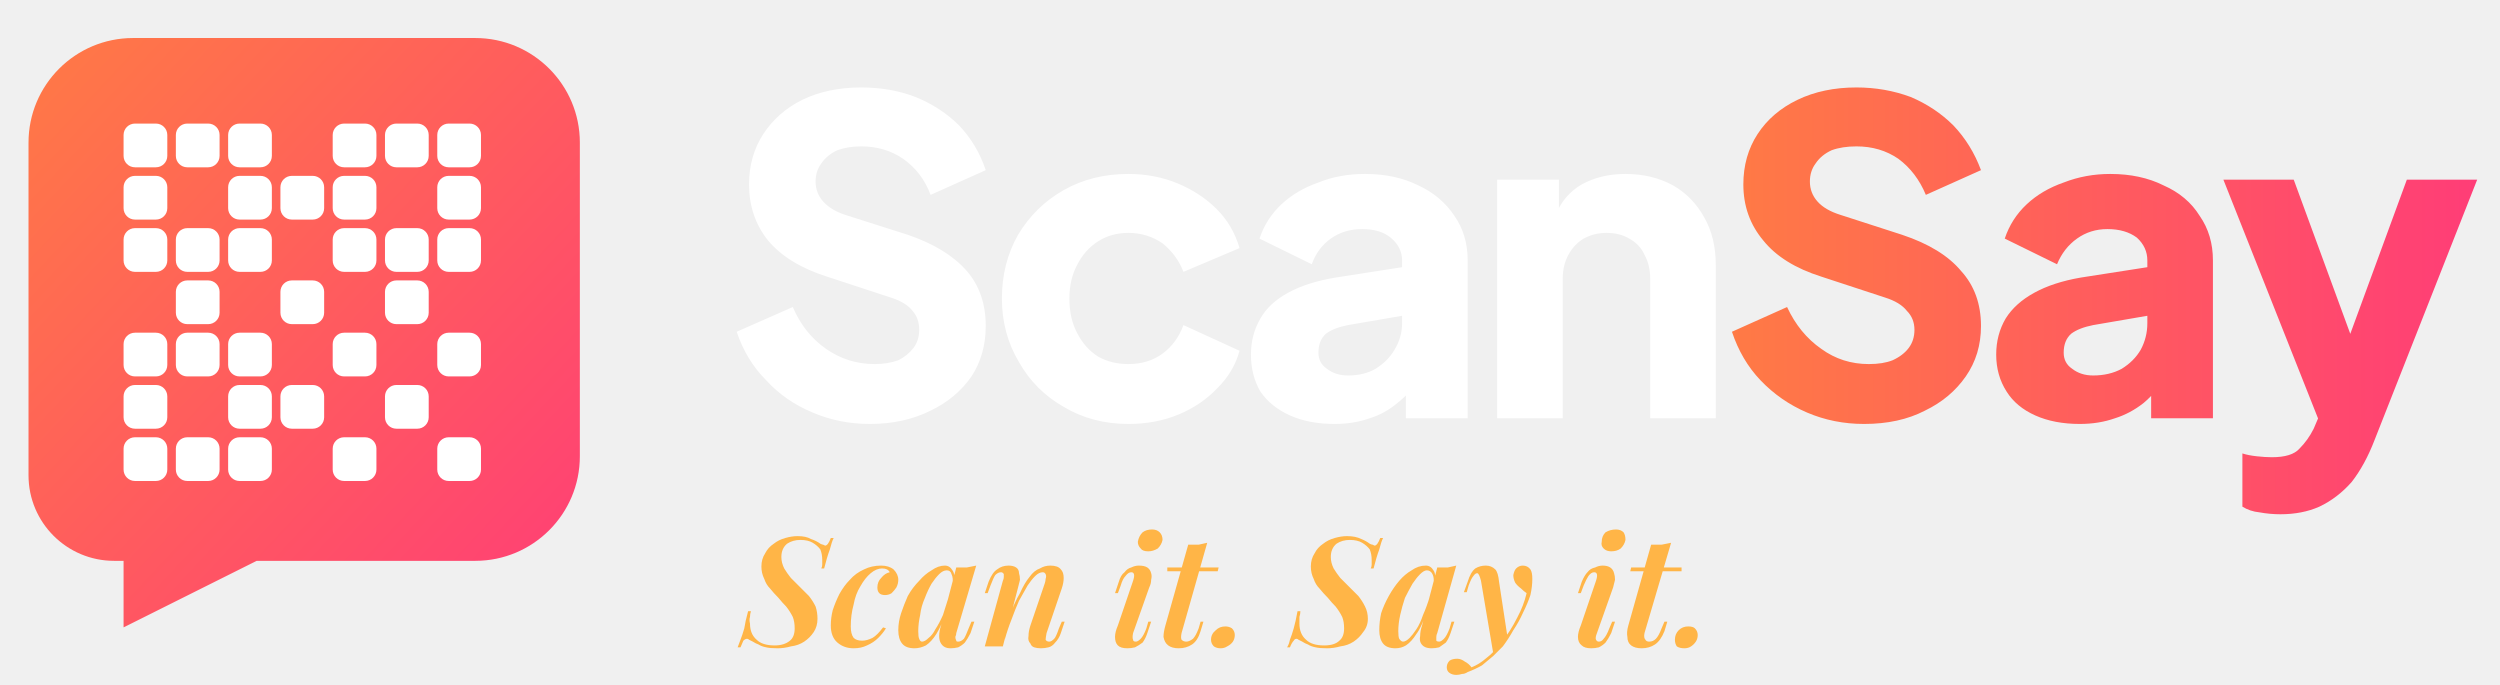
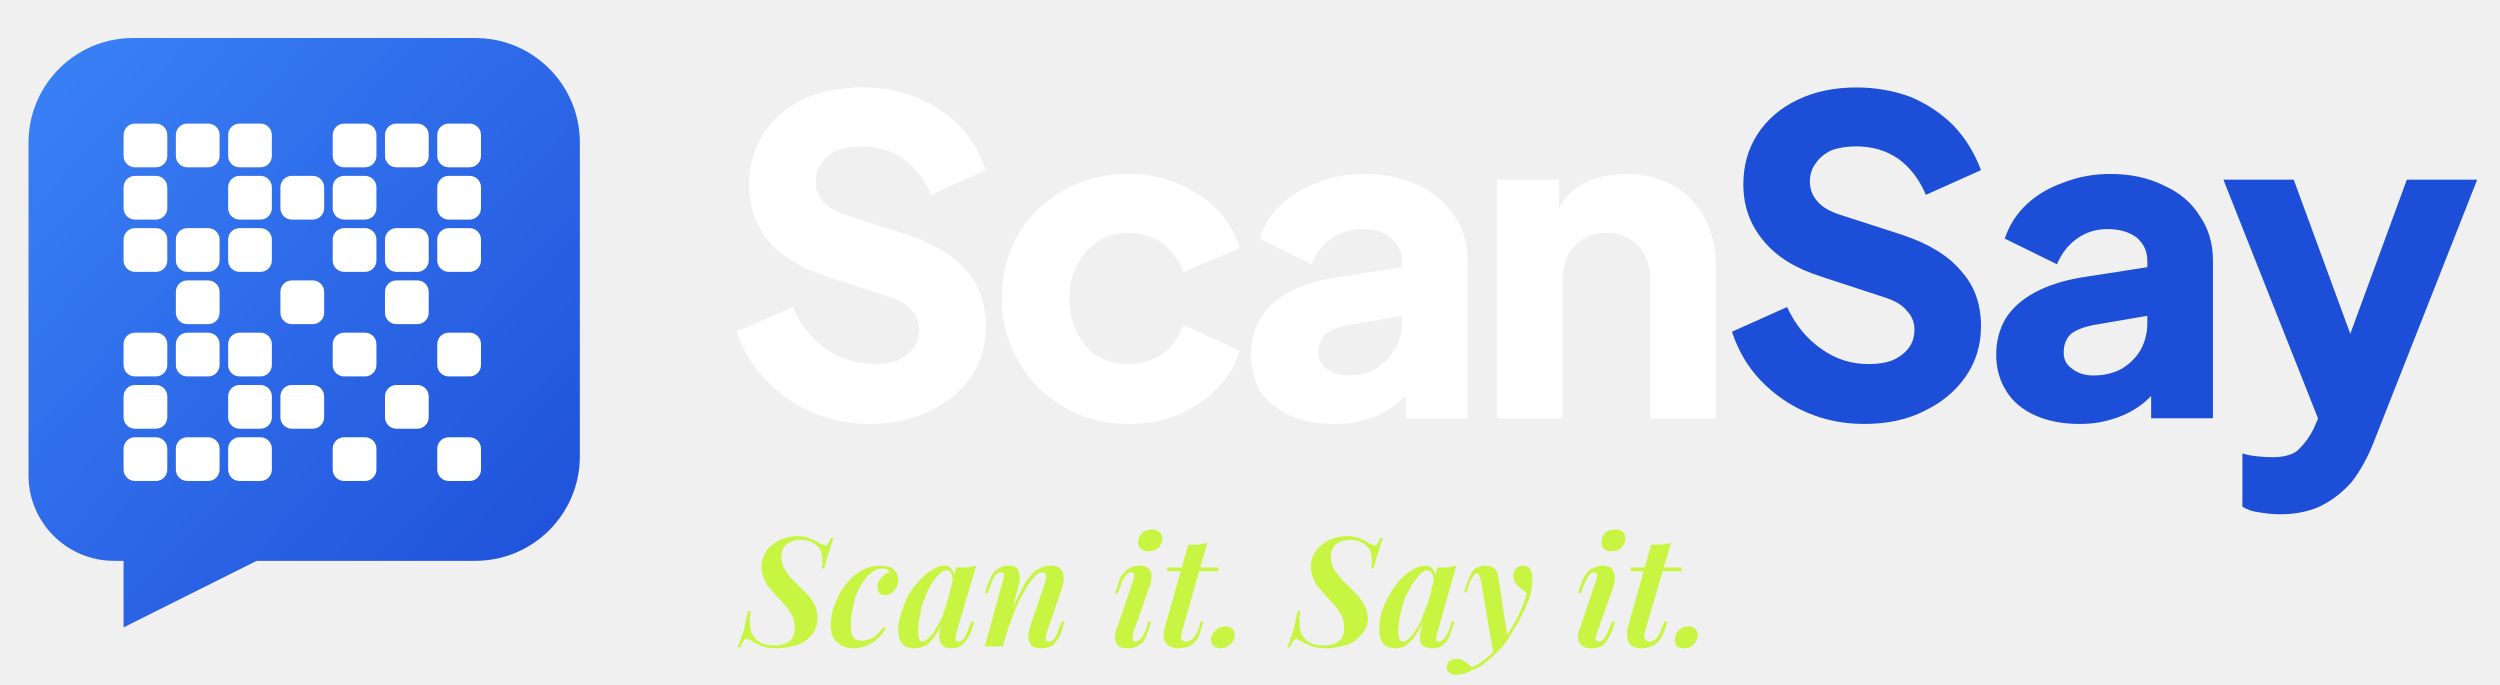
<svg xmlns="http://www.w3.org/2000/svg" width="263" height="72" viewBox="0 0 263 72" role="img" aria-label="ScanSay – Scan it. Say it.">
  <defs>
    <linearGradient id="wg" x1="0" y1="0" x2="1" y2="0">
-       <stop offset="0" stop-color="#FF7A45" />
-       <stop offset="1" stop-color="#FF3D77" />
+       <stop offset="0" stop-color="#1D4ED8" />
+       <stop offset="1" stop-color="#1D4ED8" />
    </linearGradient>
  </defs>
  <g transform="translate(0,2) scale(1)">
    <defs>
      <linearGradient id="qgh1en" x1="0" y1="0" x2="1" y2="1">
-         <stop offset="0" stop-color="#FF7A45" />
-         <stop offset="1" stop-color="#FF3D77" />
+         <stop offset="0" stop-color="#3B82F6" />
+         <stop offset="1" stop-color="#1D4ED8" />
      </linearGradient>
    </defs>
    <path d="M14 2h36a11 11 0 0 1 11 11v33a11 11 0 0 1-11 11H27l-14 7v-7h-1A9 9 0 0 1 3 48V13A11 11 0 0 1 14 2z" fill="url(#qgh1en)" />
    <rect x="13.0" y="11.0" width="4.6" height="4.6" rx="1.2" fill="#FFFFFF" />
    <rect x="18.5" y="11.0" width="4.6" height="4.6" rx="1.2" fill="#FFFFFF" />
    <rect x="24.0" y="11.0" width="4.6" height="4.6" rx="1.2" fill="#FFFFFF" />
    <rect x="13.0" y="16.5" width="4.6" height="4.6" rx="1.2" fill="#FFFFFF" />
    <rect x="24.0" y="16.5" width="4.6" height="4.6" rx="1.2" fill="#FFFFFF" />
    <rect x="13.0" y="22.0" width="4.6" height="4.6" rx="1.2" fill="#FFFFFF" />
    <rect x="18.5" y="22.0" width="4.6" height="4.6" rx="1.2" fill="#FFFFFF" />
    <rect x="24.0" y="22.0" width="4.6" height="4.6" rx="1.2" fill="#FFFFFF" />
    <rect x="35.0" y="11.0" width="4.6" height="4.6" rx="1.2" fill="#FFFFFF" />
    <rect x="40.5" y="11.0" width="4.6" height="4.6" rx="1.2" fill="#FFFFFF" />
    <rect x="46.0" y="11.0" width="4.6" height="4.6" rx="1.2" fill="#FFFFFF" />
    <rect x="35.0" y="16.5" width="4.6" height="4.6" rx="1.2" fill="#FFFFFF" />
    <rect x="46.0" y="16.5" width="4.6" height="4.6" rx="1.2" fill="#FFFFFF" />
    <rect x="35.0" y="22.0" width="4.6" height="4.6" rx="1.2" fill="#FFFFFF" />
    <rect x="40.5" y="22.0" width="4.6" height="4.6" rx="1.2" fill="#FFFFFF" />
    <rect x="46.0" y="22.0" width="4.6" height="4.6" rx="1.2" fill="#FFFFFF" />
    <rect x="13.0" y="33.0" width="4.6" height="4.6" rx="1.2" fill="#FFFFFF" />
    <rect x="18.5" y="33.0" width="4.6" height="4.6" rx="1.2" fill="#FFFFFF" />
    <rect x="24.0" y="33.0" width="4.6" height="4.6" rx="1.2" fill="#FFFFFF" />
    <rect x="13.0" y="38.5" width="4.6" height="4.6" rx="1.2" fill="#FFFFFF" />
    <rect x="24.0" y="38.5" width="4.6" height="4.6" rx="1.2" fill="#FFFFFF" />
    <rect x="13.0" y="44.0" width="4.6" height="4.6" rx="1.2" fill="#FFFFFF" />
    <rect x="18.5" y="44.0" width="4.6" height="4.6" rx="1.2" fill="#FFFFFF" />
    <rect x="24.0" y="44.0" width="4.6" height="4.6" rx="1.2" fill="#FFFFFF" />
    <rect x="35.0" y="33.0" width="4.6" height="4.6" rx="1.2" fill="#FFFFFF" />
    <rect x="46.0" y="33.0" width="4.6" height="4.6" rx="1.2" fill="#FFFFFF" />
    <rect x="40.5" y="38.5" width="4.6" height="4.6" rx="1.2" fill="#FFFFFF" />
    <rect x="35.0" y="44.0" width="4.6" height="4.6" rx="1.2" fill="#FFFFFF" />
    <rect x="29.5" y="27.5" width="4.6" height="4.6" rx="1.2" fill="#FFFFFF" />
    <rect x="40.5" y="27.5" width="4.6" height="4.6" rx="1.2" fill="#FFFFFF" />
    <rect x="29.5" y="38.5" width="4.6" height="4.6" rx="1.2" fill="#FFFFFF" />
    <rect x="46.0" y="44.0" width="4.6" height="4.6" rx="1.2" fill="#FFFFFF" />
    <rect x="29.5" y="16.5" width="4.6" height="4.6" rx="1.2" fill="#FFFFFF" />
    <rect x="18.5" y="27.5" width="4.6" height="4.6" rx="1.2" fill="#FFFFFF" />
  </g>
  <path fill="#FFFFFF" d="M91.5 44.6Q88.3 44.6 85.5 43.4Q82.6 42.2 80.6 40Q78.5 37.9 77.5 34.9L83.4 32.3Q84.6 35.1 86.9 36.7Q89.2 38.3 92 38.3Q93.4 38.3 94.5 37.9Q95.5 37.4 96.1 36.6Q96.7 35.8 96.7 34.7Q96.7 33.5 96 32.7Q95.3 31.8 93.7 31.3L87 29.1Q82.9 27.8 80.8 25.3Q78.8 22.8 78.8 19.4Q78.8 16.4 80.3 14.1Q81.8 11.8 84.4 10.5Q87.1 9.2 90.6 9.2Q93.7 9.2 96.3 10.2Q99 11.3 100.9 13.2Q102.8 15.2 103.7 17.9L97.9 20.5Q97 18.1 95 16.7Q93.1 15.4 90.6 15.4Q89.2 15.4 88.1 15.8Q87 16.3 86.4 17.2Q85.8 18 85.8 19.1Q85.8 20.3 86.6 21.2Q87.4 22.1 88.9 22.6L95.5 24.7Q99.6 26.1 101.7 28.5Q103.7 30.8 103.7 34.3Q103.7 37.3 102.2 39.6Q100.6 41.9 97.9 43.2Q95.1 44.6 91.5 44.6Z M118.7 44.6Q114.9 44.6 111.9 42.8Q108.9 41.1 107.2 38.1Q105.4 35.1 105.4 31.4Q105.4 27.7 107.1 24.7Q108.9 21.7 111.9 20Q114.9 18.3 118.7 18.3Q121.5 18.3 123.9 19.3Q126.3 20.3 128 22Q129.7 23.7 130.4 26.1L124.5 28.6Q123.8 26.8 122.3 25.6Q120.7 24.5 118.7 24.5Q116.9 24.5 115.5 25.4Q114.1 26.3 113.3 27.9Q112.5 29.4 112.5 31.4Q112.5 33.5 113.3 35Q114.1 36.6 115.5 37.5Q116.9 38.3 118.7 38.3Q120.8 38.3 122.3 37.2Q123.8 36.1 124.5 34.2L130.4 36.9Q129.8 39.1 128.1 40.8Q126.4 42.6 124 43.6Q121.6 44.6 118.7 44.6Z M140.4 44.6Q137.7 44.6 135.7 43.7Q133.7 42.8 132.6 41.2Q131.6 39.5 131.6 37.3Q131.6 35.2 132.6 33.5Q133.5 31.9 135.5 30.8Q137.5 29.7 140.5 29.2L148.2 28V33.1L141.8 34.2Q140.3 34.5 139.5 35.1Q138.7 35.8 138.7 37.1Q138.7 38.2 139.6 38.8Q140.5 39.5 141.8 39.5Q143.5 39.5 144.7 38.8Q146 38 146.7 36.8Q147.5 35.5 147.5 34V27.4Q147.5 26 146.3 25Q145.2 24.1 143.3 24.1Q141.4 24.1 140 25.1Q138.6 26.1 138 27.8L132.5 25.1Q133.2 23 134.8 21.5Q136.4 20 138.7 19.2Q140.9 18.3 143.6 18.3Q146.8 18.3 149.2 19.5Q151.6 20.6 153 22.7Q154.4 24.7 154.4 27.4V44H147.9V40L149.5 39.7Q148.4 41.3 147 42.4Q145.7 43.5 144.1 44Q142.4 44.6 140.4 44.6Z M157.5 44V18.9H164V23.9L163.6 22.7Q164.5 20.5 166.4 19.4Q168.4 18.3 171 18.3Q173.8 18.3 176 19.5Q178.1 20.7 179.3 22.9Q180.5 25 180.5 27.9V44H173.6V29.3Q173.6 27.9 173 26.8Q172.5 25.7 171.4 25.1Q170.4 24.5 169 24.5Q167.7 24.5 166.6 25.1Q165.6 25.7 165 26.8Q164.4 27.9 164.4 29.3V44Z" />
  <path fill="url(#wg)" d="M196.1 44.6Q192.9 44.6 190.1 43.4Q187.3 42.2 185.2 40Q183.2 37.9 182.2 34.9L188 32.3Q189.3 35.1 191.6 36.7Q193.8 38.3 196.6 38.3Q198.1 38.3 199.1 37.9Q200.2 37.4 200.8 36.6Q201.4 35.8 201.4 34.7Q201.4 33.5 200.6 32.7Q199.9 31.8 198.3 31.3L191.6 29.1Q187.5 27.8 185.5 25.3Q183.4 22.8 183.4 19.4Q183.4 16.4 184.9 14.1Q186.4 11.8 189.1 10.5Q191.8 9.2 195.3 9.2Q198.3 9.2 201 10.2Q203.6 11.3 205.5 13.2Q207.4 15.2 208.4 17.9L202.6 20.5Q201.6 18.1 199.7 16.7Q197.8 15.4 195.3 15.4Q193.8 15.4 192.7 15.8Q191.6 16.3 191 17.2Q190.4 18 190.4 19.1Q190.4 20.3 191.2 21.2Q192 22.1 193.6 22.6L200.1 24.7Q204.3 26.1 206.3 28.5Q208.4 30.8 208.4 34.3Q208.4 37.3 206.8 39.6Q205.2 41.9 202.5 43.2Q199.8 44.6 196.1 44.6Z M218.8 44.6Q216.1 44.6 214.1 43.7Q212.1 42.8 211.1 41.2Q210 39.5 210 37.3Q210 35.2 211 33.5Q212 31.9 214 30.8Q216 29.7 218.9 29.2L226.6 28V33.1L220.2 34.2Q218.7 34.5 217.9 35.1Q217.1 35.8 217.1 37.1Q217.1 38.2 218 38.8Q218.9 39.5 220.2 39.5Q221.9 39.5 223.2 38.8Q224.5 38 225.2 36.8Q225.9 35.5 225.9 34V27.4Q225.9 26 224.8 25Q223.6 24.1 221.7 24.1Q219.9 24.1 218.5 25.1Q217.1 26.1 216.4 27.8L210.9 25.1Q211.6 23 213.2 21.5Q214.8 20 217.1 19.2Q219.4 18.3 222 18.3Q225.2 18.3 227.6 19.5Q230.1 20.6 231.4 22.7Q232.8 24.7 232.8 27.4V44H226.3V40L227.9 39.7Q226.8 41.3 225.5 42.4Q224.1 43.5 222.5 44Q220.8 44.6 218.8 44.6Z M239.9 54.1Q238.8 54.1 237.7 53.9Q236.7 53.8 235.9 53.3V47.7Q236.5 47.9 237.4 48Q238.3 48.1 239 48.1Q241.1 48.1 241.9 47.2Q242.8 46.3 243.4 45.1L245.1 41.1L245 46.9L233.9 18.9H241.3L248.6 38.8H245.9L253.2 18.9H260.6L249.8 46.3Q248.8 48.9 247.4 50.7Q245.9 52.4 244 53.3Q242.2 54.1 239.9 54.1Z" />
-   <path fill="#FFB547" d="M87.7 56.6Q87.5 57 87.3 57.8Q87 58.6 86.7 59.8H86.4Q86.5 59.6 86.5 59.4Q86.5 59.1 86.5 58.9Q86.5 58.3 86.3 57.8Q86 57.4 85.5 57.1Q85 56.8 84.2 56.8Q83.4 56.8 82.8 57.2Q82.2 57.7 82.2 58.6Q82.2 59.2 82.5 59.8Q82.8 60.3 83.2 60.8Q83.6 61.2 84.1 61.7Q84.6 62.2 85.1 62.7Q85.5 63.2 85.8 63.8Q86 64.4 86 65.1Q86 65.9 85.6 66.5Q85.2 67.1 84.6 67.5Q84 67.9 83.2 68Q82.5 68.2 81.8 68.2Q81 68.2 80.6 68.1Q80.1 68 79.8 67.8Q79.5 67.7 79.2 67.5Q79 67.4 78.8 67.3Q78.7 67.2 78.6 67.2Q78.4 67.2 78.2 67.4Q78.1 67.6 77.9 68.1H77.6Q77.7 67.8 77.9 67.3Q78.1 66.8 78.3 66.1Q78.4 65.4 78.7 64.3H79Q78.9 64.6 78.9 64.9Q78.8 65.2 78.9 65.6Q78.9 66.7 79.6 67.3Q80.2 67.9 81.5 67.9Q82.5 67.9 83.1 67.4Q83.6 67 83.6 66.1Q83.6 65.4 83.4 64.9Q83.1 64.3 82.7 63.8Q82.3 63.4 81.9 62.9Q81.4 62.4 81 61.9Q80.6 61.5 80.4 60.9Q80.1 60.3 80.1 59.6Q80.1 58.8 80.5 58.2Q80.8 57.6 81.4 57.2Q81.9 56.8 82.6 56.6Q83.3 56.4 83.9 56.4Q84.8 56.4 85.3 56.7Q85.9 56.9 86.3 57.2Q86.5 57.3 86.6 57.3Q86.8 57.4 86.8 57.4Q87.1 57.4 87.4 56.6Z M92.8 59.8Q92.2 59.8 91.6 60.3Q91 60.8 90.5 61.7Q90 62.5 89.8 63.6Q89.5 64.7 89.5 65.9Q89.5 66.7 89.8 67.1Q90.1 67.4 90.7 67.4Q91.2 67.4 91.8 67.1Q92.3 66.8 92.9 66L93.2 66.1Q92.9 66.6 92.4 67.1Q91.9 67.6 91.2 67.9Q90.6 68.2 89.8 68.2Q88.8 68.2 88.1 67.6Q87.4 67 87.4 65.8Q87.4 65 87.6 64.2Q87.9 63.3 88.3 62.5Q88.8 61.6 89.4 61Q90 60.3 90.9 59.9Q91.7 59.5 92.7 59.5Q93.5 59.5 94 59.9Q94.5 60.4 94.5 61Q94.5 61.4 94.3 61.8Q94.1 62.1 93.8 62.4Q93.5 62.6 93.1 62.6Q92.7 62.6 92.5 62.4Q92.3 62.2 92.3 61.8Q92.3 61.2 92.7 60.8Q93.1 60.3 93.6 60.2Q93.5 60 93.3 59.9Q93.1 59.8 92.8 59.8Z M97 67.5Q97.3 67.5 97.7 67.1Q98.1 66.8 98.4 66.2Q98.8 65.6 99.2 64.7Q99.5 63.8 99.8 62.8L99.5 64.5Q99 65.9 98.5 66.7Q98 67.5 97.4 67.9Q96.8 68.2 96.2 68.2Q95.3 68.2 94.9 67.7Q94.5 67.2 94.5 66.3Q94.5 65.4 94.8 64.5Q95.1 63.6 95.5 62.7Q96 61.8 96.7 61.1Q97.3 60.4 98 60Q98.7 59.5 99.4 59.5Q99.9 59.5 100.2 60Q100.5 60.4 100.4 61.4L100.2 61.5Q100.3 60.8 100.1 60.4Q100 60 99.6 60Q99.2 60 98.8 60.4Q98.4 60.8 98 61.4Q97.6 62.1 97.3 62.9Q96.9 63.8 96.8 64.7Q96.6 65.6 96.6 66.4Q96.6 67 96.7 67.2Q96.8 67.5 97 67.5ZM100.6 59.7Q101.2 59.7 101.7 59.7Q102.2 59.6 102.7 59.5L100.6 66.6Q100.6 66.8 100.5 67Q100.5 67.2 100.6 67.4Q100.6 67.5 100.8 67.5Q101.1 67.5 101.4 67.2Q101.6 66.9 101.9 66.1L102.2 65.4H102.5L102.1 66.6Q101.8 67.2 101.5 67.6Q101.2 67.9 100.8 68.1Q100.4 68.2 100 68.2Q99.3 68.2 99 67.7Q98.8 67.4 98.8 66.9Q98.8 66.4 99 65.8Z M105.5 68H103.6L105.5 61.1Q105.6 60.9 105.6 60.7Q105.6 60.5 105.6 60.4Q105.5 60.2 105.3 60.2Q105 60.2 104.7 60.5Q104.5 60.8 104.2 61.6L103.9 62.4H103.6L104 61.2Q104.4 60.2 104.9 59.9Q105.4 59.5 106.1 59.5Q106.6 59.5 106.9 59.7Q107.2 59.9 107.2 60.3Q107.3 60.6 107.3 61Q107.2 61.4 107.1 61.8ZM106.1 65.1Q106.7 63.4 107.3 62.4Q107.8 61.3 108.3 60.7Q108.8 60 109.4 59.8Q109.9 59.5 110.5 59.5Q111.3 59.5 111.6 59.9Q111.9 60.2 111.9 60.8Q111.9 61.3 111.7 61.9L110.1 66.6Q110 67.1 110 67.3Q110.1 67.5 110.4 67.5Q110.6 67.5 110.9 67.2Q111.1 67 111.4 66.1L111.7 65.4H112L111.6 66.6Q111.4 67.2 111 67.6Q110.7 68 110.3 68.1Q109.9 68.2 109.5 68.2Q109.1 68.2 108.8 68.1Q108.5 68 108.4 67.7Q108.1 67.4 108.2 66.9Q108.2 66.4 108.4 65.8L109.9 61.4Q110 61.1 110 60.9Q110.1 60.6 110 60.4Q109.9 60.2 109.7 60.2Q109.3 60.2 108.9 60.6Q108.5 61 108.1 61.6Q107.7 62.3 107.2 63.2Q106.8 64.1 106.4 65.2Q106 66.2 105.7 67.3Z  M119.7 57Q119.8 56.4 120.2 56Q120.6 55.7 121.2 55.7Q121.7 55.7 122 56Q122.3 56.3 122.3 56.8Q122.2 57.3 121.8 57.7Q121.3 58 120.8 58Q120.2 58 120 57.7Q119.7 57.4 119.7 57ZM119.2 61.1Q119.5 60.2 119 60.2Q118.7 60.2 118.4 60.6Q118.1 60.9 117.9 61.6L117.6 62.4H117.3L117.7 61.2Q117.9 60.5 118.3 60.2Q118.6 59.8 119 59.7Q119.4 59.5 119.8 59.5Q120.4 59.5 120.7 59.7Q121 59.9 121.1 60.3Q121.2 60.6 121.1 61Q121.1 61.4 120.9 61.8L119.2 66.6Q119.1 67.1 119.2 67.3Q119.2 67.5 119.5 67.5Q119.7 67.5 120 67.2Q120.3 66.9 120.6 66.1L120.8 65.4H121.1L120.7 66.6Q120.5 67.2 120.2 67.6Q119.8 67.9 119.4 68.1Q119 68.2 118.6 68.2Q117.9 68.2 117.6 67.9Q117.3 67.6 117.3 67Q117.3 66.5 117.6 65.8Z M128.2 59.7 128.1 60.1H122.8L122.8 59.7ZM124.3 66.6Q124.2 67.1 124.3 67.3Q124.5 67.5 124.8 67.5Q125.1 67.5 125.5 67.2Q125.8 66.9 126.1 66.1L126.3 65.4H126.6L126.3 66.4Q126 67.4 125.4 67.8Q124.8 68.2 124 68.2Q123.3 68.2 122.9 67.9Q122.5 67.6 122.4 67Q122.4 66.5 122.6 65.8L125 57.3Q125.6 57.3 126.1 57.3Q126.6 57.2 127 57.1Z M127.4 67.3Q127.4 66.7 127.9 66.3Q128.3 65.9 128.9 65.9Q129.3 65.9 129.6 66.1Q129.9 66.4 129.9 66.8Q129.9 67.2 129.7 67.5Q129.5 67.8 129.1 68Q128.8 68.2 128.4 68.2Q128 68.2 127.7 68Q127.4 67.7 127.4 67.3Z  M145.5 56.6Q145.3 57 145.1 57.8Q144.8 58.6 144.5 59.8H144.2Q144.3 59.6 144.3 59.4Q144.3 59.1 144.3 58.9Q144.3 58.3 144.1 57.8Q143.8 57.4 143.3 57.1Q142.8 56.8 142 56.8Q141.2 56.8 140.6 57.2Q140 57.7 140 58.6Q140 59.2 140.3 59.8Q140.6 60.3 141 60.8Q141.4 61.2 141.9 61.7Q142.4 62.2 142.9 62.7Q143.3 63.2 143.6 63.8Q143.9 64.4 143.9 65.1Q143.9 65.9 143.4 66.5Q143 67.1 142.4 67.5Q141.8 67.9 141 68Q140.3 68.2 139.6 68.2Q138.8 68.2 138.4 68.1Q137.9 68 137.6 67.8Q137.3 67.7 137 67.5Q136.8 67.4 136.6 67.3Q136.5 67.2 136.4 67.2Q136.2 67.2 136.1 67.4Q135.9 67.6 135.7 68.1H135.4Q135.6 67.8 135.7 67.3Q135.9 66.8 136.1 66.1Q136.3 65.4 136.5 64.3H136.8Q136.8 64.6 136.7 64.9Q136.7 65.2 136.7 65.6Q136.7 66.7 137.4 67.3Q138 67.9 139.3 67.9Q140.4 67.9 140.9 67.4Q141.4 67 141.4 66.1Q141.4 65.4 141.2 64.9Q140.9 64.3 140.5 63.8Q140.1 63.4 139.7 62.9Q139.2 62.4 138.8 61.9Q138.4 61.5 138.2 60.9Q137.9 60.3 137.9 59.6Q137.9 58.8 138.3 58.2Q138.6 57.6 139.2 57.2Q139.7 56.8 140.4 56.6Q141.1 56.4 141.7 56.4Q142.6 56.4 143.2 56.7Q143.7 56.9 144.1 57.2Q144.3 57.3 144.4 57.3Q144.6 57.4 144.6 57.4Q144.9 57.4 145.2 56.6Z M147.6 67.5Q147.9 67.5 148.3 67.1Q148.6 66.8 149 66.2Q149.4 65.6 149.7 64.7Q150.1 63.8 150.4 62.8L150 64.5Q149.6 65.9 149 66.7Q148.5 67.5 147.9 67.9Q147.4 68.2 146.8 68.2Q145.9 68.2 145.5 67.7Q145.1 67.2 145.1 66.3Q145.1 65.4 145.3 64.5Q145.6 63.6 146.1 62.7Q146.6 61.8 147.2 61.1Q147.8 60.4 148.5 60Q149.2 59.5 150 59.5Q150.5 59.5 150.8 60Q151.1 60.4 150.9 61.4L150.8 61.5Q150.9 60.8 150.7 60.4Q150.5 60 150.1 60Q149.8 60 149.4 60.4Q149 60.8 148.6 61.4Q148.2 62.1 147.8 62.9Q147.5 63.8 147.3 64.7Q147.1 65.6 147.1 66.4Q147.1 67 147.2 67.2Q147.4 67.5 147.6 67.5ZM151.2 59.7Q151.8 59.7 152.3 59.7Q152.8 59.6 153.2 59.5L151.2 66.6Q151.1 66.8 151.1 67Q151.1 67.2 151.1 67.4Q151.2 67.5 151.4 67.5Q151.6 67.5 151.9 67.2Q152.2 66.9 152.5 66.1L152.7 65.4H153L152.6 66.6Q152.4 67.2 152.1 67.6Q151.7 67.9 151.4 68.1Q151 68.2 150.6 68.2Q149.8 68.2 149.5 67.7Q149.3 67.4 149.4 66.9Q149.4 66.4 149.6 65.8Z M158.6 67.1 157.1 68.8 155.8 61.1Q155.7 60.7 155.6 60.5Q155.5 60.3 155.4 60.3Q155.2 60.3 155 60.6Q154.8 60.8 154.5 61.6L154.3 62.3H154L154.4 61.2Q154.7 60.2 155.2 59.8Q155.7 59.5 156.3 59.5Q156.9 59.5 157.3 59.9Q157.6 60.2 157.7 61.2ZM154.8 70.2Q155.6 69.9 156.4 69.2Q157.2 68.6 158 67.5Q158.9 66.4 159.6 65Q160.3 63.7 160.6 62.4Q160.3 62.2 160 61.9Q159.6 61.6 159.4 61.3Q159.2 60.9 159.2 60.5Q159.3 60 159.5 59.8Q159.8 59.5 160.2 59.5Q160.7 59.5 161 59.9Q161.2 60.2 161.2 60.9Q161.2 61.7 161 62.6Q160.7 63.5 160.2 64.5Q159.8 65.4 159.2 66.3Q158.7 67.2 158.1 68Q157.6 68.5 157.1 69Q156.5 69.5 155.9 70Q155.2 70.4 154.4 70.7Q154.1 70.9 153.8 70.9Q153.5 71 153.2 71Q152.8 71 152.5 70.8Q152.2 70.6 152.2 70.2Q152.2 69.8 152.5 69.5Q152.8 69.3 153.3 69.3Q153.7 69.3 154.1 69.6Q154.5 69.8 154.8 70.2Z  M168.5 57Q168.5 56.4 168.9 56Q169.4 55.7 170 55.7Q170.5 55.7 170.8 56Q171 56.3 171 56.8Q170.9 57.3 170.5 57.7Q170.1 58 169.5 58Q169 58 168.7 57.7Q168.4 57.4 168.5 57ZM167.9 61.1Q168.2 60.2 167.7 60.2Q167.4 60.2 167.1 60.6Q166.9 60.9 166.6 61.6L166.3 62.4H166L166.4 61.2Q166.7 60.5 167 60.2Q167.3 59.8 167.8 59.7Q168.2 59.5 168.6 59.5Q169.1 59.5 169.4 59.7Q169.7 59.9 169.8 60.3Q169.9 60.6 169.9 61Q169.8 61.4 169.7 61.8L168 66.6Q167.8 67.1 167.9 67.3Q168 67.5 168.2 67.5Q168.5 67.5 168.7 67.2Q169 66.9 169.3 66.1L169.6 65.4H169.9L169.5 66.6Q169.2 67.2 168.9 67.6Q168.6 67.9 168.2 68.1Q167.8 68.2 167.4 68.2Q166.7 68.2 166.4 67.9Q166 67.6 166 67Q166 66.5 166.3 65.8Z M176.9 59.7 176.9 60.1H171.5L171.6 59.7ZM173 66.6Q172.9 67.1 173.1 67.3Q173.2 67.5 173.5 67.5Q173.9 67.5 174.2 67.2Q174.5 66.9 174.8 66.1L175.1 65.4H175.4L175.1 66.4Q174.7 67.4 174.1 67.8Q173.5 68.2 172.7 68.2Q172 68.2 171.6 67.9Q171.2 67.6 171.2 67Q171.1 66.5 171.3 65.8L173.7 57.3Q174.3 57.3 174.8 57.3Q175.3 57.2 175.8 57.1Z M176.2 67.3Q176.2 66.7 176.6 66.3Q177 65.9 177.6 65.9Q178.1 65.9 178.3 66.1Q178.6 66.4 178.6 66.8Q178.6 67.2 178.4 67.5Q178.2 67.8 177.9 68Q177.6 68.2 177.2 68.2Q176.7 68.2 176.4 68Q176.2 67.7 176.2 67.3Z" />
+   <path fill="#C8F542" d="M87.7 56.6Q87.5 57 87.3 57.8Q87 58.6 86.7 59.8H86.4Q86.5 59.6 86.5 59.4Q86.5 59.1 86.5 58.9Q86.5 58.3 86.3 57.8Q86 57.4 85.5 57.1Q85 56.8 84.2 56.8Q83.4 56.8 82.8 57.2Q82.2 57.7 82.2 58.6Q82.2 59.2 82.5 59.8Q82.8 60.3 83.2 60.8Q83.6 61.2 84.1 61.7Q84.6 62.2 85.1 62.7Q85.5 63.2 85.8 63.8Q86 64.4 86 65.1Q86 65.9 85.6 66.5Q85.2 67.1 84.6 67.5Q84 67.9 83.2 68Q82.5 68.2 81.8 68.2Q81 68.2 80.6 68.1Q80.1 68 79.8 67.8Q79.5 67.7 79.2 67.5Q79 67.4 78.8 67.3Q78.7 67.2 78.6 67.2Q78.4 67.2 78.2 67.4Q78.1 67.6 77.9 68.1H77.6Q77.7 67.8 77.9 67.3Q78.1 66.8 78.3 66.1Q78.4 65.4 78.7 64.3H79Q78.9 64.6 78.9 64.9Q78.8 65.2 78.9 65.6Q78.9 66.7 79.6 67.3Q80.2 67.9 81.5 67.9Q82.5 67.9 83.1 67.4Q83.6 67 83.6 66.1Q83.6 65.4 83.4 64.9Q83.1 64.3 82.7 63.8Q82.3 63.4 81.9 62.9Q81.4 62.4 81 61.9Q80.6 61.5 80.4 60.9Q80.1 60.3 80.1 59.6Q80.1 58.8 80.5 58.2Q80.8 57.6 81.4 57.2Q81.9 56.8 82.6 56.6Q83.3 56.4 83.9 56.4Q84.8 56.4 85.3 56.7Q85.9 56.9 86.3 57.2Q86.5 57.3 86.6 57.3Q86.8 57.4 86.8 57.4Q87.1 57.4 87.4 56.6Z M92.8 59.8Q92.2 59.8 91.6 60.3Q91 60.8 90.5 61.7Q90 62.5 89.8 63.6Q89.5 64.7 89.5 65.9Q89.5 66.7 89.8 67.1Q90.1 67.4 90.7 67.4Q91.2 67.4 91.8 67.1Q92.3 66.8 92.9 66L93.2 66.1Q92.9 66.6 92.4 67.1Q91.9 67.6 91.2 67.9Q90.6 68.2 89.8 68.2Q88.8 68.2 88.1 67.6Q87.4 67 87.4 65.8Q87.4 65 87.6 64.2Q87.9 63.3 88.3 62.5Q88.8 61.6 89.4 61Q90 60.3 90.9 59.9Q91.7 59.5 92.7 59.5Q93.5 59.5 94 59.9Q94.5 60.4 94.5 61Q94.5 61.4 94.3 61.8Q94.1 62.1 93.8 62.4Q93.5 62.6 93.1 62.6Q92.7 62.6 92.5 62.4Q92.3 62.2 92.3 61.8Q92.3 61.2 92.7 60.8Q93.1 60.3 93.6 60.2Q93.5 60 93.3 59.9Q93.1 59.8 92.8 59.8Z M97 67.5Q97.3 67.5 97.7 67.1Q98.1 66.8 98.4 66.2Q98.8 65.6 99.2 64.7Q99.5 63.8 99.8 62.8L99.5 64.5Q99 65.9 98.5 66.7Q98 67.5 97.4 67.9Q96.8 68.2 96.2 68.2Q95.3 68.2 94.9 67.7Q94.5 67.2 94.5 66.3Q94.5 65.4 94.8 64.5Q95.1 63.6 95.5 62.7Q96 61.8 96.7 61.1Q97.3 60.4 98 60Q98.7 59.5 99.4 59.5Q99.9 59.5 100.2 60Q100.5 60.4 100.4 61.4L100.2 61.5Q100.3 60.8 100.1 60.4Q100 60 99.6 60Q99.2 60 98.8 60.4Q98.4 60.8 98 61.4Q97.6 62.1 97.3 62.9Q96.9 63.8 96.8 64.7Q96.6 65.6 96.6 66.4Q96.6 67 96.7 67.2Q96.8 67.5 97 67.5ZM100.6 59.7Q101.2 59.7 101.7 59.7Q102.2 59.6 102.7 59.5L100.6 66.6Q100.6 66.8 100.5 67Q100.5 67.2 100.6 67.4Q100.6 67.5 100.8 67.5Q101.1 67.5 101.4 67.2Q101.6 66.9 101.9 66.1L102.2 65.4H102.5L102.1 66.6Q101.8 67.2 101.5 67.6Q101.2 67.9 100.8 68.1Q100.4 68.2 100 68.2Q99.3 68.2 99 67.7Q98.8 67.4 98.8 66.9Q98.8 66.4 99 65.8Z M105.5 68H103.6L105.5 61.1Q105.6 60.9 105.6 60.7Q105.6 60.5 105.6 60.4Q105.5 60.2 105.3 60.2Q105 60.2 104.7 60.5Q104.5 60.8 104.2 61.6L103.9 62.4H103.6L104 61.2Q104.4 60.2 104.9 59.9Q105.4 59.5 106.1 59.5Q106.6 59.5 106.9 59.7Q107.2 59.9 107.2 60.3Q107.3 60.6 107.3 61Q107.2 61.4 107.1 61.8ZM106.1 65.1Q106.7 63.4 107.3 62.4Q107.8 61.3 108.3 60.7Q108.8 60 109.4 59.8Q109.9 59.5 110.5 59.5Q111.3 59.5 111.6 59.9Q111.9 60.2 111.9 60.8Q111.9 61.3 111.7 61.9L110.1 66.6Q110 67.1 110 67.3Q110.1 67.5 110.4 67.5Q110.6 67.5 110.9 67.2Q111.1 67 111.4 66.1L111.7 65.4H112L111.6 66.6Q111.4 67.2 111 67.6Q110.7 68 110.3 68.1Q109.9 68.2 109.5 68.2Q109.1 68.2 108.8 68.1Q108.5 68 108.4 67.7Q108.1 67.4 108.2 66.9Q108.2 66.4 108.4 65.8L109.9 61.4Q110 61.1 110 60.9Q110.1 60.6 110 60.4Q109.9 60.2 109.7 60.2Q109.3 60.2 108.9 60.6Q108.5 61 108.1 61.6Q107.7 62.3 107.2 63.2Q106.8 64.1 106.4 65.2Q106 66.2 105.7 67.3Z  M119.7 57Q119.8 56.4 120.2 56Q120.6 55.7 121.2 55.7Q121.7 55.7 122 56Q122.3 56.3 122.3 56.8Q122.2 57.3 121.8 57.7Q121.3 58 120.8 58Q120.2 58 120 57.7Q119.7 57.4 119.7 57ZM119.2 61.1Q119.5 60.2 119 60.2Q118.7 60.2 118.4 60.6Q118.1 60.9 117.9 61.6L117.6 62.4H117.3L117.7 61.2Q117.9 60.5 118.3 60.2Q118.6 59.8 119 59.7Q119.4 59.5 119.8 59.5Q120.4 59.5 120.7 59.7Q121 59.9 121.1 60.3Q121.2 60.6 121.1 61Q121.1 61.4 120.9 61.8L119.2 66.6Q119.1 67.1 119.2 67.3Q119.2 67.5 119.5 67.5Q119.7 67.5 120 67.2Q120.3 66.9 120.6 66.1L120.8 65.4H121.1L120.7 66.6Q120.5 67.2 120.2 67.6Q119.8 67.9 119.4 68.1Q119 68.2 118.6 68.2Q117.9 68.2 117.6 67.9Q117.3 67.6 117.3 67Q117.3 66.5 117.6 65.8Z M128.2 59.7 128.1 60.1H122.8L122.8 59.7ZM124.3 66.6Q124.2 67.1 124.3 67.3Q124.5 67.5 124.8 67.5Q125.1 67.5 125.5 67.2Q125.8 66.9 126.1 66.1L126.3 65.4H126.6L126.3 66.4Q126 67.4 125.4 67.8Q124.8 68.2 124 68.2Q123.3 68.2 122.9 67.9Q122.5 67.6 122.4 67Q122.4 66.5 122.6 65.8L125 57.3Q125.6 57.3 126.1 57.3Q126.6 57.2 127 57.1Z M127.4 67.3Q127.4 66.7 127.9 66.3Q128.3 65.9 128.9 65.9Q129.3 65.9 129.6 66.1Q129.9 66.4 129.9 66.8Q129.9 67.2 129.7 67.5Q129.5 67.8 129.1 68Q128.8 68.2 128.4 68.2Q128 68.2 127.7 68Q127.4 67.7 127.4 67.3Z  M145.5 56.6Q145.3 57 145.1 57.8Q144.8 58.6 144.5 59.8H144.2Q144.3 59.6 144.3 59.4Q144.3 59.1 144.3 58.9Q144.3 58.3 144.1 57.8Q143.8 57.4 143.3 57.1Q142.8 56.8 142 56.8Q141.2 56.8 140.6 57.2Q140 57.7 140 58.6Q140 59.2 140.3 59.8Q140.6 60.3 141 60.8Q141.4 61.2 141.9 61.7Q142.4 62.2 142.9 62.7Q143.3 63.2 143.6 63.8Q143.9 64.4 143.9 65.1Q143.9 65.9 143.4 66.5Q143 67.1 142.4 67.5Q141.8 67.9 141 68Q140.3 68.2 139.6 68.2Q138.8 68.2 138.4 68.1Q137.9 68 137.6 67.8Q137.3 67.7 137 67.5Q136.8 67.4 136.6 67.3Q136.5 67.2 136.4 67.2Q136.2 67.2 136.1 67.4Q135.9 67.6 135.7 68.1H135.4Q135.6 67.8 135.7 67.3Q135.9 66.8 136.1 66.1Q136.3 65.4 136.5 64.3H136.8Q136.8 64.6 136.7 64.9Q136.7 65.2 136.7 65.6Q136.7 66.7 137.4 67.3Q138 67.9 139.3 67.9Q140.4 67.9 140.9 67.4Q141.4 67 141.4 66.1Q141.4 65.4 141.2 64.9Q140.9 64.3 140.5 63.8Q140.1 63.4 139.7 62.9Q139.2 62.4 138.8 61.9Q138.4 61.5 138.2 60.9Q137.9 60.3 137.9 59.6Q137.9 58.8 138.3 58.2Q138.6 57.6 139.2 57.2Q139.7 56.8 140.4 56.6Q141.1 56.4 141.7 56.4Q142.6 56.4 143.2 56.7Q143.7 56.9 144.1 57.2Q144.3 57.3 144.4 57.3Q144.6 57.4 144.6 57.4Q144.9 57.4 145.2 56.6Z M147.6 67.5Q147.9 67.5 148.3 67.1Q148.6 66.8 149 66.2Q149.4 65.6 149.7 64.7Q150.1 63.8 150.4 62.8L150 64.5Q149.6 65.9 149 66.7Q148.5 67.5 147.9 67.9Q147.4 68.2 146.8 68.2Q145.9 68.2 145.5 67.7Q145.1 67.2 145.1 66.3Q145.1 65.4 145.3 64.5Q145.6 63.6 146.1 62.7Q146.6 61.8 147.2 61.1Q147.8 60.4 148.5 60Q149.2 59.5 150 59.5Q150.5 59.5 150.8 60Q151.1 60.4 150.9 61.4L150.8 61.5Q150.9 60.8 150.7 60.4Q150.5 60 150.1 60Q149.8 60 149.4 60.4Q149 60.8 148.6 61.4Q148.2 62.1 147.8 62.9Q147.5 63.8 147.3 64.7Q147.1 65.6 147.1 66.4Q147.1 67 147.2 67.2Q147.4 67.5 147.6 67.5ZM151.2 59.7Q151.8 59.7 152.3 59.7Q152.8 59.6 153.2 59.5L151.2 66.6Q151.1 66.8 151.1 67Q151.1 67.2 151.1 67.4Q151.2 67.5 151.4 67.5Q151.6 67.5 151.9 67.2Q152.2 66.9 152.5 66.1L152.7 65.4H153L152.6 66.6Q152.4 67.2 152.1 67.6Q151.7 67.9 151.4 68.1Q151 68.2 150.6 68.2Q149.8 68.2 149.5 67.7Q149.3 67.4 149.4 66.9Q149.4 66.4 149.6 65.8Z M158.6 67.1 157.1 68.8 155.8 61.1Q155.7 60.7 155.6 60.5Q155.5 60.3 155.4 60.3Q155.2 60.3 155 60.6Q154.8 60.8 154.5 61.6L154.3 62.3H154L154.4 61.2Q154.7 60.2 155.2 59.8Q155.7 59.5 156.3 59.5Q156.9 59.5 157.3 59.9Q157.6 60.2 157.7 61.2ZM154.8 70.2Q155.6 69.9 156.4 69.2Q157.2 68.6 158 67.5Q158.9 66.4 159.6 65Q160.3 63.7 160.6 62.4Q160.3 62.2 160 61.9Q159.6 61.6 159.4 61.3Q159.2 60.9 159.2 60.5Q159.3 60 159.5 59.8Q159.8 59.5 160.2 59.5Q160.7 59.5 161 59.9Q161.2 60.2 161.2 60.9Q161.2 61.7 161 62.6Q160.7 63.5 160.2 64.5Q159.8 65.4 159.2 66.3Q158.7 67.2 158.1 68Q157.6 68.5 157.1 69Q156.5 69.5 155.9 70Q155.2 70.4 154.4 70.7Q154.1 70.9 153.8 70.9Q153.5 71 153.2 71Q152.8 71 152.5 70.8Q152.2 70.6 152.2 70.2Q152.2 69.8 152.5 69.5Q152.8 69.3 153.3 69.3Q153.7 69.3 154.1 69.6Q154.5 69.8 154.8 70.2Z  M168.5 57Q168.5 56.4 168.9 56Q169.4 55.7 170 55.7Q170.5 55.7 170.8 56Q171 56.3 171 56.8Q170.9 57.3 170.5 57.7Q170.1 58 169.5 58Q169 58 168.7 57.7Q168.4 57.4 168.5 57ZM167.9 61.1Q168.2 60.2 167.7 60.2Q167.4 60.2 167.1 60.6Q166.9 60.9 166.6 61.6L166.3 62.4H166L166.4 61.2Q166.7 60.5 167 60.2Q167.3 59.8 167.8 59.7Q168.2 59.5 168.6 59.5Q169.1 59.5 169.4 59.7Q169.7 59.9 169.8 60.3Q169.9 60.6 169.9 61Q169.8 61.4 169.7 61.8L168 66.6Q167.8 67.1 167.9 67.3Q168 67.5 168.2 67.5Q168.5 67.5 168.7 67.2Q169 66.9 169.3 66.1L169.6 65.4H169.9L169.5 66.6Q169.2 67.2 168.9 67.6Q168.6 67.9 168.2 68.1Q167.8 68.2 167.4 68.2Q166.7 68.2 166.4 67.9Q166 67.6 166 67Q166 66.5 166.3 65.8Z M176.9 59.7 176.9 60.1H171.5L171.6 59.7ZM173 66.6Q172.9 67.1 173.1 67.3Q173.2 67.5 173.5 67.5Q173.9 67.5 174.2 67.2Q174.5 66.9 174.8 66.1L175.1 65.4H175.4L175.1 66.4Q174.7 67.4 174.1 67.8Q173.5 68.2 172.7 68.2Q172 68.2 171.6 67.9Q171.2 67.6 171.2 67Q171.1 66.5 171.3 65.8L173.7 57.3Q174.3 57.3 174.8 57.3Q175.3 57.2 175.8 57.1Z M176.2 67.3Q176.2 66.7 176.6 66.3Q177 65.9 177.6 65.9Q178.1 65.9 178.3 66.1Q178.6 66.4 178.6 66.8Q178.6 67.2 178.4 67.5Q178.2 67.8 177.9 68Q177.6 68.2 177.2 68.2Q176.7 68.2 176.4 68Q176.2 67.7 176.2 67.3Z" />
</svg>
